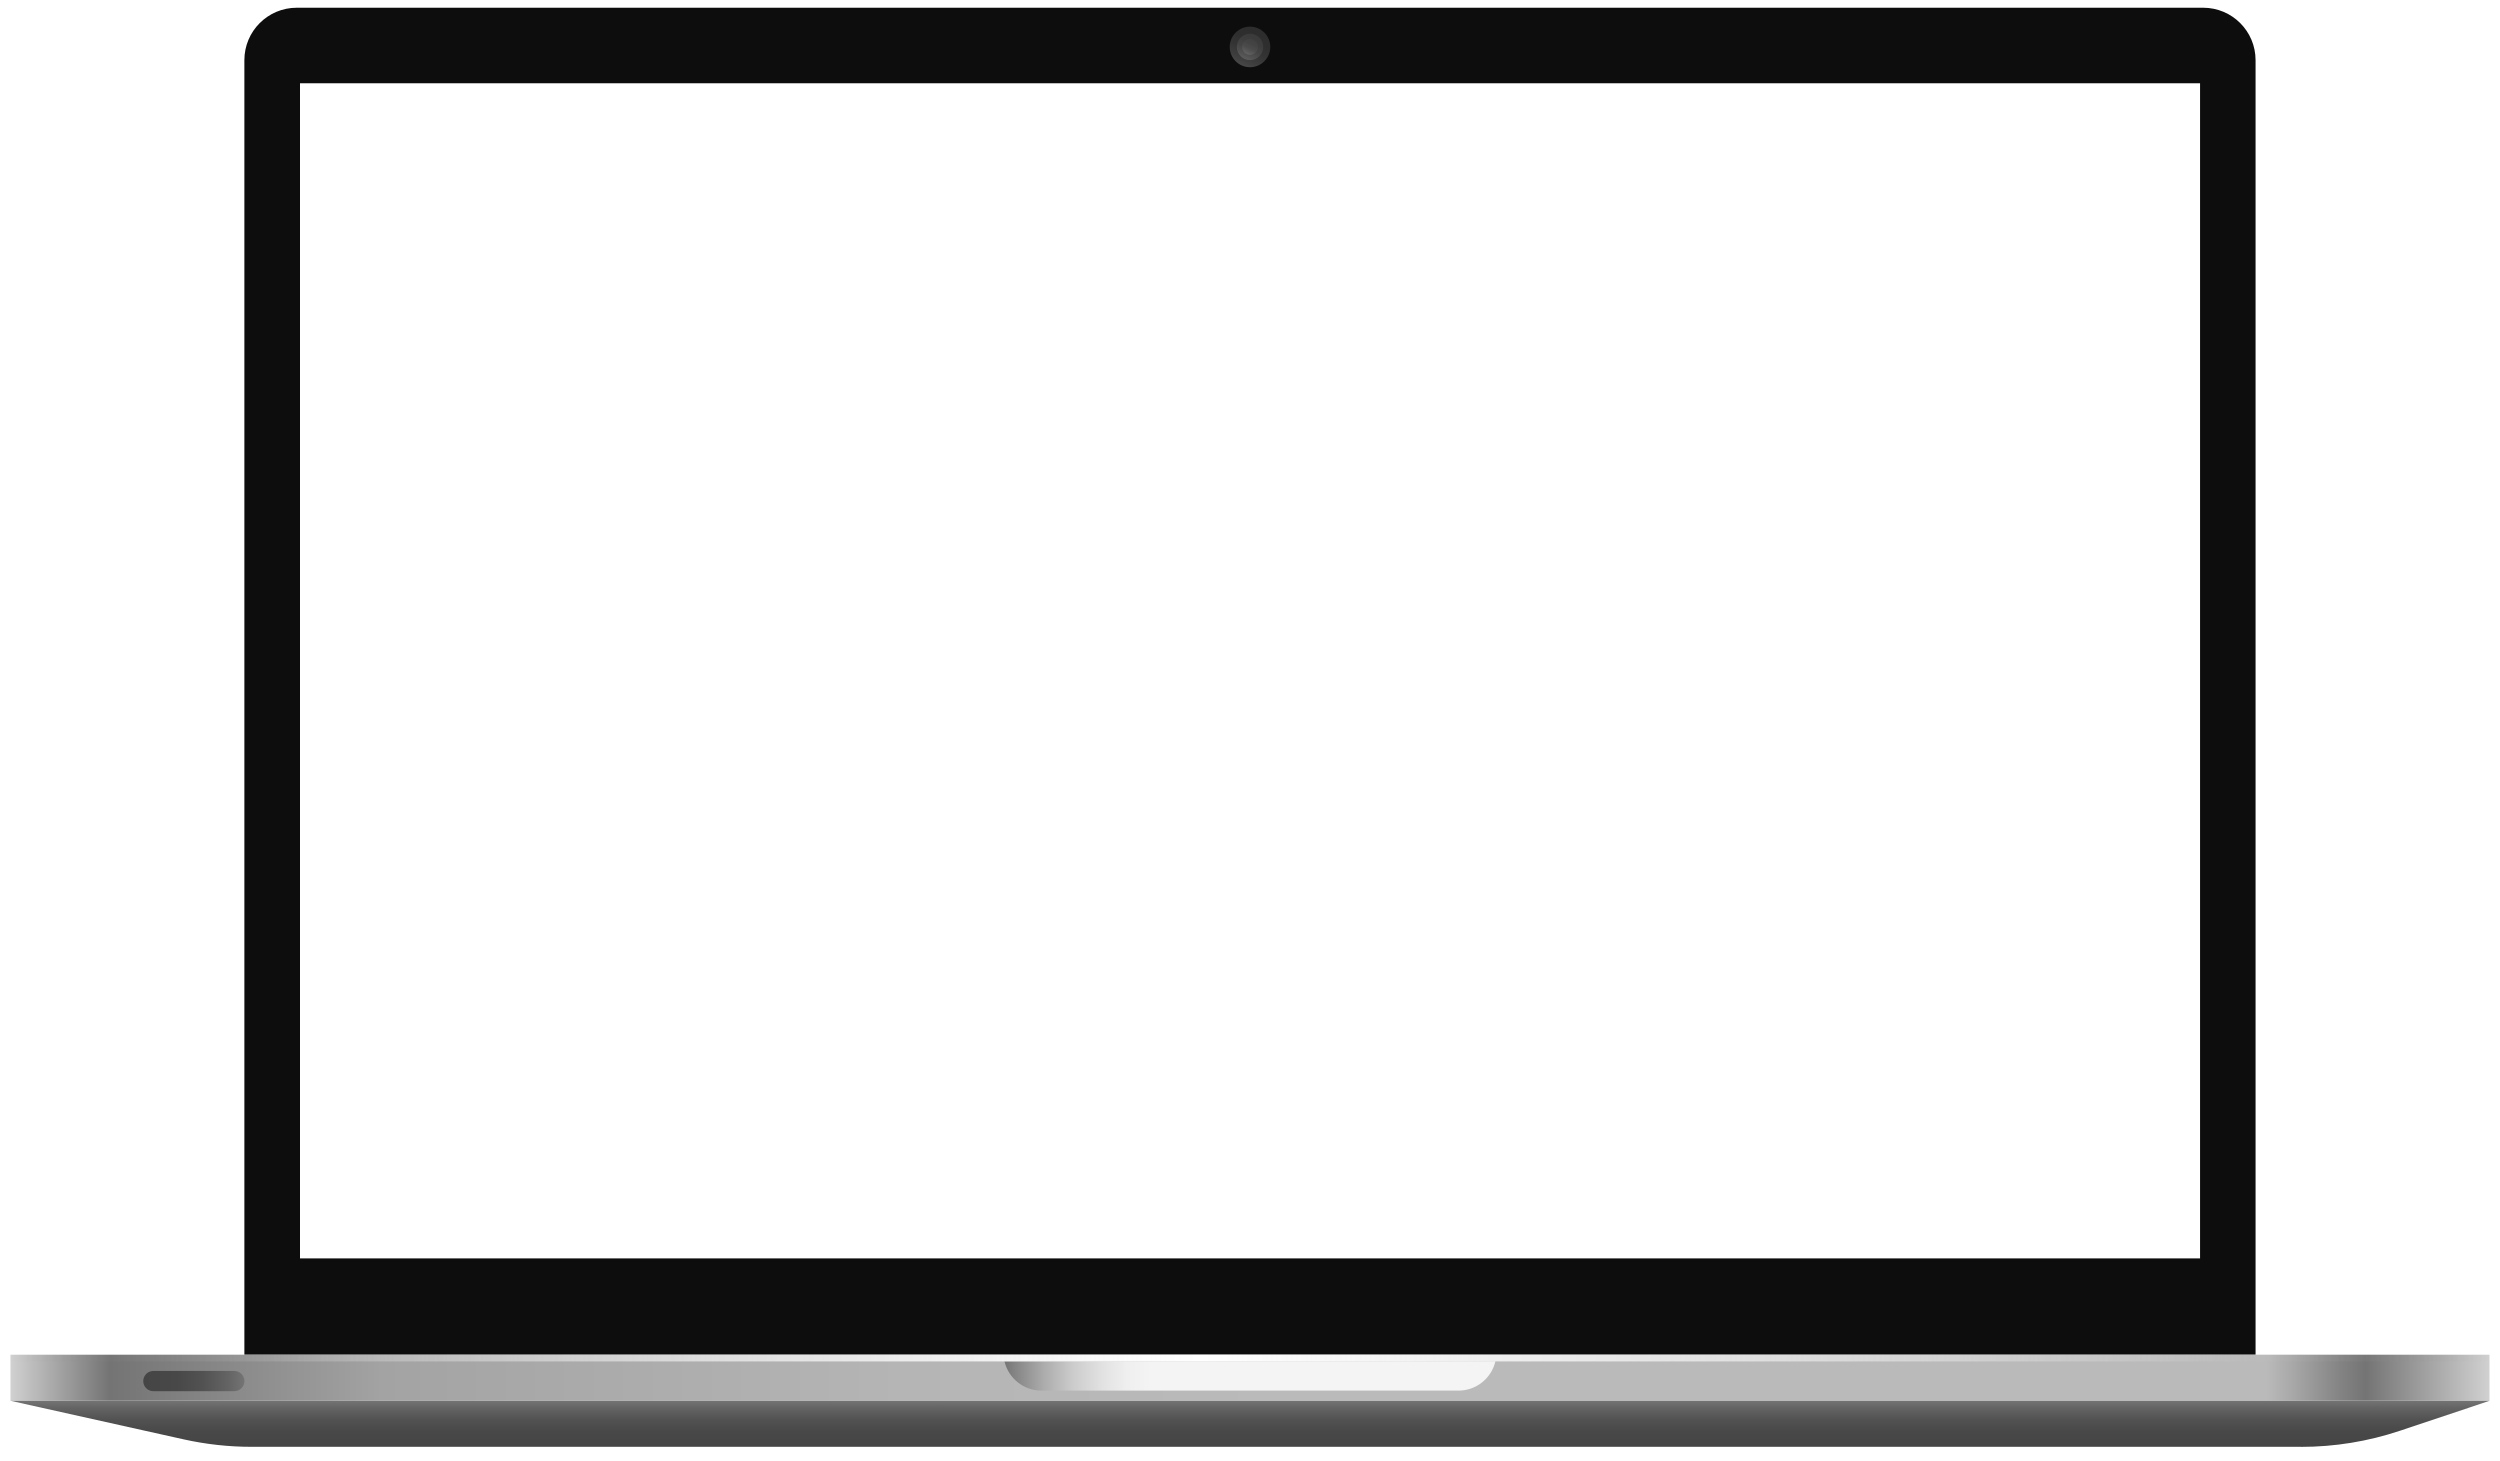
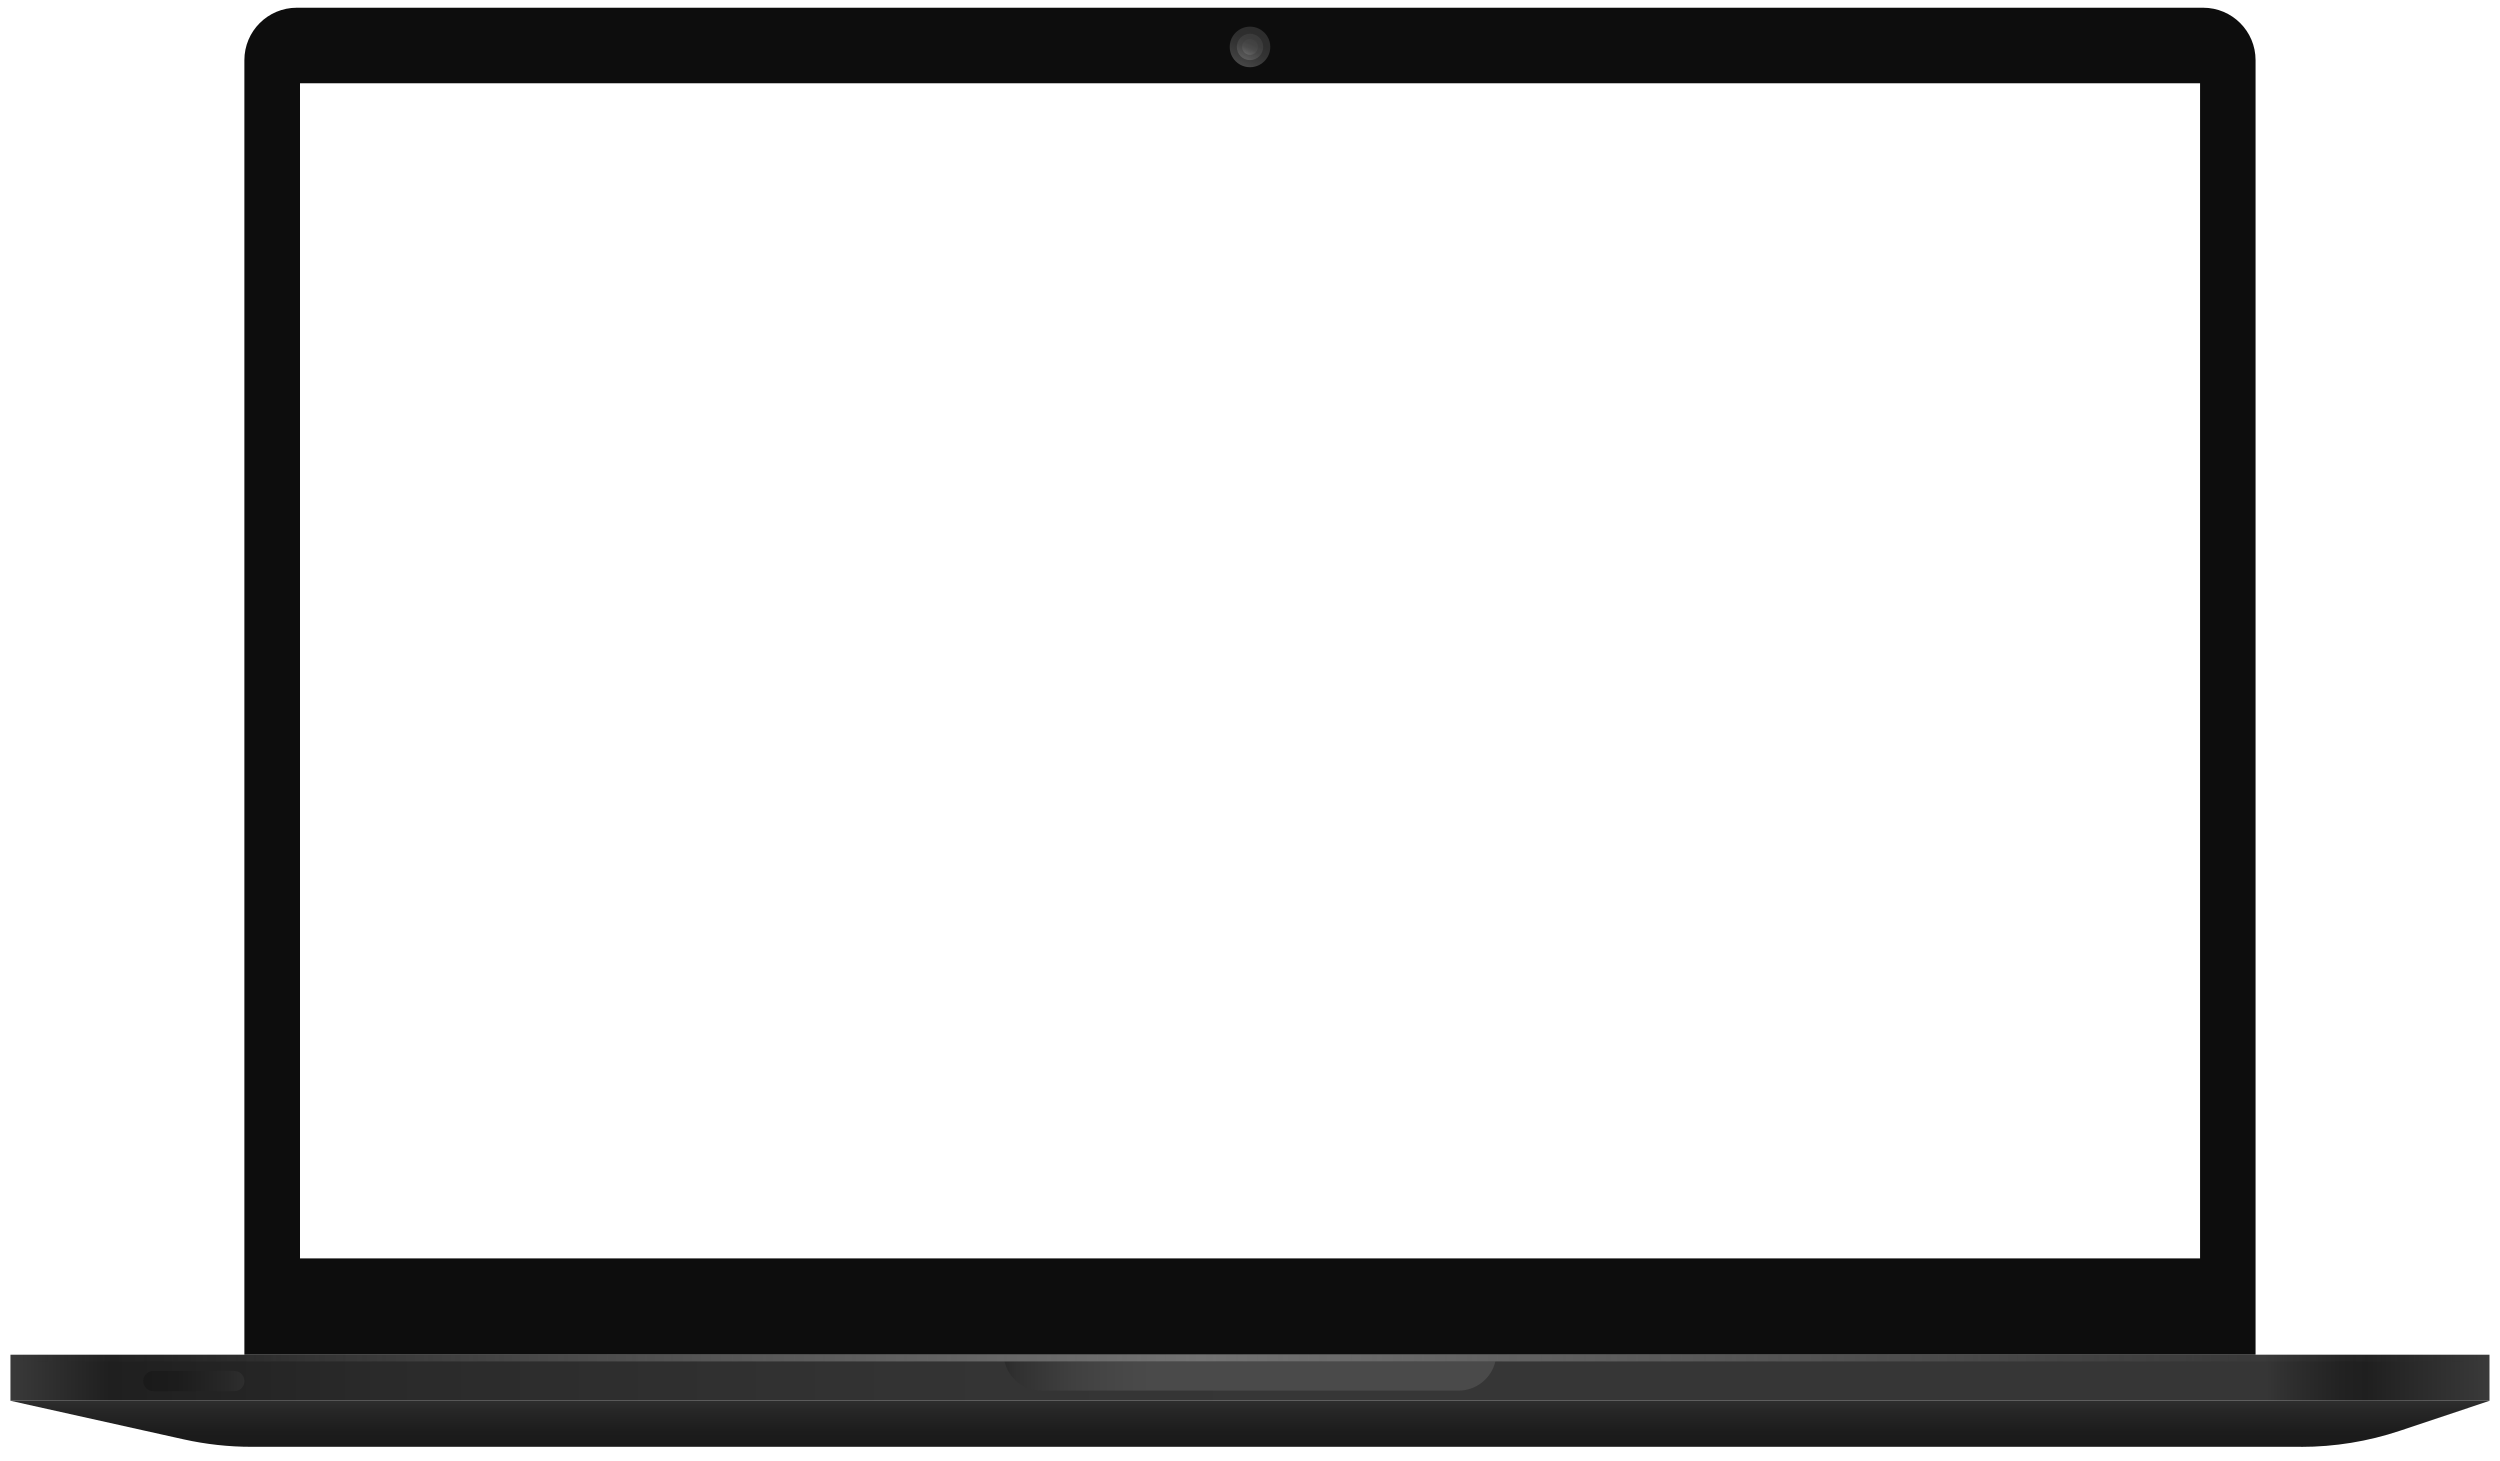
<svg xmlns="http://www.w3.org/2000/svg" viewBox="280 172 440 257">
  <defs>
    <linearGradient id="lb-base" x1="281.84" y1="414.48" x2="718.16" y2="414.48" gradientUnits="userSpaceOnUse">
-       <stop offset="0" stop-color="#d1d1d1" />
-       <stop offset=".04" stop-color="#747474" />
-       <stop offset=".15" stop-color="#a3a3a3" />
-       <stop offset=".17" stop-color="#a5a5a5" />
-       <stop offset=".36" stop-color="#b5b5b5" />
-       <stop offset=".51" stop-color="#bababa" />
-       <stop offset=".91" stop-color="#bababa" />
-       <stop offset=".92" stop-color="#a9a9a9" />
-       <stop offset=".94" stop-color="#838383" />
-       <stop offset=".95" stop-color="#747474" />
-       <stop offset="1" stop-color="#d1d1d1" />
+       <stop offset="0" stop-color="#3a3a3a" />
+       <stop offset=".04" stop-color="#1f1f1f" />
+       <stop offset=".15" stop-color="#2a2a2a" />
+       <stop offset=".17" stop-color="#2b2b2b" />
+       <stop offset=".36" stop-color="#333333" />
+       <stop offset=".51" stop-color="#363636" />
+       <stop offset=".91" stop-color="#363636" />
+       <stop offset=".92" stop-color="#2e2e2e" />
+       <stop offset=".94" stop-color="#222222" />
+       <stop offset=".95" stop-color="#1f1f1f" />
+       <stop offset="1" stop-color="#3a3a3a" />
    </linearGradient>
    <linearGradient id="lb-deck" x1="500" y1="426.64" x2="500" y2="418.53" gradientUnits="userSpaceOnUse">
-       <stop offset="0" stop-color="#454545" />
-       <stop offset=".33" stop-color="#484848" />
-       <stop offset=".59" stop-color="#525252" />
-       <stop offset=".83" stop-color="#636363" />
-       <stop offset="1" stop-color="#747474" />
+       <stop offset="0" stop-color="#1a1a1a" />
+       <stop offset=".33" stop-color="#1c1c1c" />
+       <stop offset=".59" stop-color="#222222" />
+       <stop offset=".83" stop-color="#282828" />
+       <stop offset="1" stop-color="#2e2e2e" />
    </linearGradient>
    <linearGradient id="lb-trackpad" x1="456.8" y1="414.17" x2="543.2" y2="414.17" gradientUnits="userSpaceOnUse">
-       <stop offset="0" stop-color="#747474" />
-       <stop offset=".02" stop-color="#848484" />
-       <stop offset=".08" stop-color="#acacac" />
-       <stop offset=".14" stop-color="#ccc" />
-       <stop offset=".2" stop-color="#e2e2e2" />
-       <stop offset=".25" stop-color="#efefef" />
-       <stop offset=".3" stop-color="#f4f4f4" />
-       <stop offset=".4" stop-color="#f4f4f4" />
-       <stop offset="1" stop-color="#f4f4f4" />
+       <stop offset="0" stop-color="#2a2a2a" />
+       <stop offset=".02" stop-color="#303030" />
+       <stop offset=".08" stop-color="#383838" />
+       <stop offset=".14" stop-color="#404040" />
+       <stop offset=".2" stop-color="#454545" />
+       <stop offset=".25" stop-color="#484848" />
+       <stop offset=".3" stop-color="#4a4a4a" />
+       <stop offset=".4" stop-color="#4a4a4a" />
+       <stop offset="1" stop-color="#4a4a4a" />
    </linearGradient>
    <linearGradient id="lb-hinge" x1="281.84" y1="411.02" x2="718.16" y2="411.02" gradientUnits="userSpaceOnUse">
-       <stop offset="0" stop-color="#5c5c5c" stop-opacity="0" />
-       <stop offset=".03" stop-color="#888" stop-opacity=".06" />
-       <stop offset=".06" stop-color="#a8a8a8" stop-opacity=".12" />
-       <stop offset=".09" stop-color="#c4c4c4" stop-opacity=".18" />
-       <stop offset=".12" stop-color="#dadada" stop-opacity=".26" />
-       <stop offset=".16" stop-color="#ebebeb" stop-opacity=".34" />
-       <stop offset=".21" stop-color="#f6f6f6" stop-opacity=".45" />
-       <stop offset=".28" stop-color="#fdfdfd" stop-opacity=".59" />
-       <stop offset=".48" stop-color="#fff" />
-       <stop offset=".69" stop-color="#fdfdfd" stop-opacity=".59" />
-       <stop offset=".77" stop-color="#f6f6f6" stop-opacity=".45" />
-       <stop offset=".82" stop-color="#ebebeb" stop-opacity=".34" />
-       <stop offset=".87" stop-color="#dadada" stop-opacity=".26" />
-       <stop offset=".9" stop-color="#c4c4c4" stop-opacity=".18" />
-       <stop offset=".94" stop-color="#a8a8a8" stop-opacity=".12" />
-       <stop offset=".97" stop-color="#888" stop-opacity=".06" />
-       <stop offset="1" stop-color="#5c5c5c" stop-opacity="0" />
+       <stop offset="0" stop-color="#2a2a2a" stop-opacity="0" />
+       <stop offset=".03" stop-color="#3a3a3a" stop-opacity=".06" />
+       <stop offset=".06" stop-color="#444" stop-opacity=".12" />
+       <stop offset=".09" stop-color="#4e4e4e" stop-opacity=".18" />
+       <stop offset=".12" stop-color="#585858" stop-opacity=".26" />
+       <stop offset=".16" stop-color="#606060" stop-opacity=".34" />
+       <stop offset=".21" stop-color="#686868" stop-opacity=".45" />
+       <stop offset=".28" stop-color="#6e6e6e" stop-opacity=".59" />
+       <stop offset=".48" stop-color="#727272" />
+       <stop offset=".69" stop-color="#6e6e6e" stop-opacity=".59" />
+       <stop offset=".77" stop-color="#686868" stop-opacity=".45" />
+       <stop offset=".82" stop-color="#606060" stop-opacity=".34" />
+       <stop offset=".87" stop-color="#585858" stop-opacity=".26" />
+       <stop offset=".9" stop-color="#4e4e4e" stop-opacity=".18" />
+       <stop offset=".94" stop-color="#444" stop-opacity=".12" />
+       <stop offset=".97" stop-color="#3a3a3a" stop-opacity=".06" />
+       <stop offset="1" stop-color="#2a2a2a" stop-opacity="0" />
    </linearGradient>
    <linearGradient id="lb-port" x1="305.21" y1="415.07" x2="323.01" y2="415.07" gradientUnits="userSpaceOnUse">
-       <stop offset="0" stop-color="#454545" />
-       <stop offset=".33" stop-color="#484848" />
-       <stop offset=".59" stop-color="#525252" />
-       <stop offset=".83" stop-color="#636363" />
-       <stop offset="1" stop-color="#747474" />
+       <stop offset="0" stop-color="#1a1a1a" />
+       <stop offset=".33" stop-color="#1c1c1c" />
+       <stop offset=".59" stop-color="#222222" />
+       <stop offset=".83" stop-color="#282828" />
+       <stop offset="1" stop-color="#2e2e2e" />
    </linearGradient>
    <linearGradient id="lb-cam1" x1="501.47" y1="177.03" x2="498.52" y2="183.49" gradientUnits="userSpaceOnUse">
      <stop offset="0" stop-color="#454545" />
      <stop offset=".33" stop-color="#484848" />
      <stop offset=".59" stop-color="#525252" />
      <stop offset=".83" stop-color="#636363" />
      <stop offset="1" stop-color="#747474" />
    </linearGradient>
    <linearGradient id="lb-cam2" x1="500.96" y1="178.16" x2="499.04" y2="182.36" gradientUnits="userSpaceOnUse">
      <stop offset="0" stop-color="#454545" />
      <stop offset=".33" stop-color="#484848" />
      <stop offset=".59" stop-color="#525252" />
      <stop offset=".83" stop-color="#636363" />
      <stop offset="1" stop-color="#747474" />
    </linearGradient>
    <linearGradient id="lb-cam3" x1="500.57" y1="179" x2="499.42" y2="181.52" gradientUnits="userSpaceOnUse">
      <stop offset="0" stop-color="#454545" />
      <stop offset=".33" stop-color="#484848" />
      <stop offset=".59" stop-color="#525252" />
      <stop offset=".83" stop-color="#636363" />
      <stop offset="1" stop-color="#747474" />
    </linearGradient>
  </defs>
  <path fill="#0d0d0d" fill-rule="evenodd" d="M676.98,410.43h-353.97v-227.84c0-5.1,4.13-9.23,9.23-9.23h335.51c5.1,0,9.23,4.13,9.23,9.23v227.84Z M332.8,186.66h334.41v206.82h-334.41Z" />
  <rect fill="url(#lb-base)" x="281.84" y="410.43" width="436.31" height="8.1" />
  <path fill="url(#lb-deck)" d="M684.98,426.64h-360.72c-4.01,0-8.01-.44-11.92-1.31l-30.49-6.79h436.31l-15.79,5.28c-5.6,1.87-11.47,2.83-17.38,2.83Z" />
  <path fill="url(#lb-trackpad)" d="M536.69,416.75h-73.39c-3.1,0-5.8-2.14-6.51-5.15h86.4c-.71,3.02-3.4,5.15-6.51,5.15Z" />
  <rect fill="url(#lb-hinge)" x="281.84" y="410.43" width="436.31" height="1.18" />
  <path fill="url(#lb-port)" d="M321.24,416.85h-14.25c-.98,0-1.78-.8-1.78-1.78h0c0-.98.8-1.78,1.78-1.78h14.25c.98,0,1.78.8,1.78,1.78h0c0,.98-.8,1.78-1.78,1.78Z" />
  <circle fill="url(#lb-cam1)" opacity=".56" cx="500" cy="180.26" r="3.57" />
  <circle fill="url(#lb-cam2)" opacity=".56" cx="500" cy="180.26" r="2.32" />
  <circle fill="url(#lb-cam3)" opacity=".56" cx="500" cy="180.26" r="1.39" />
</svg>
